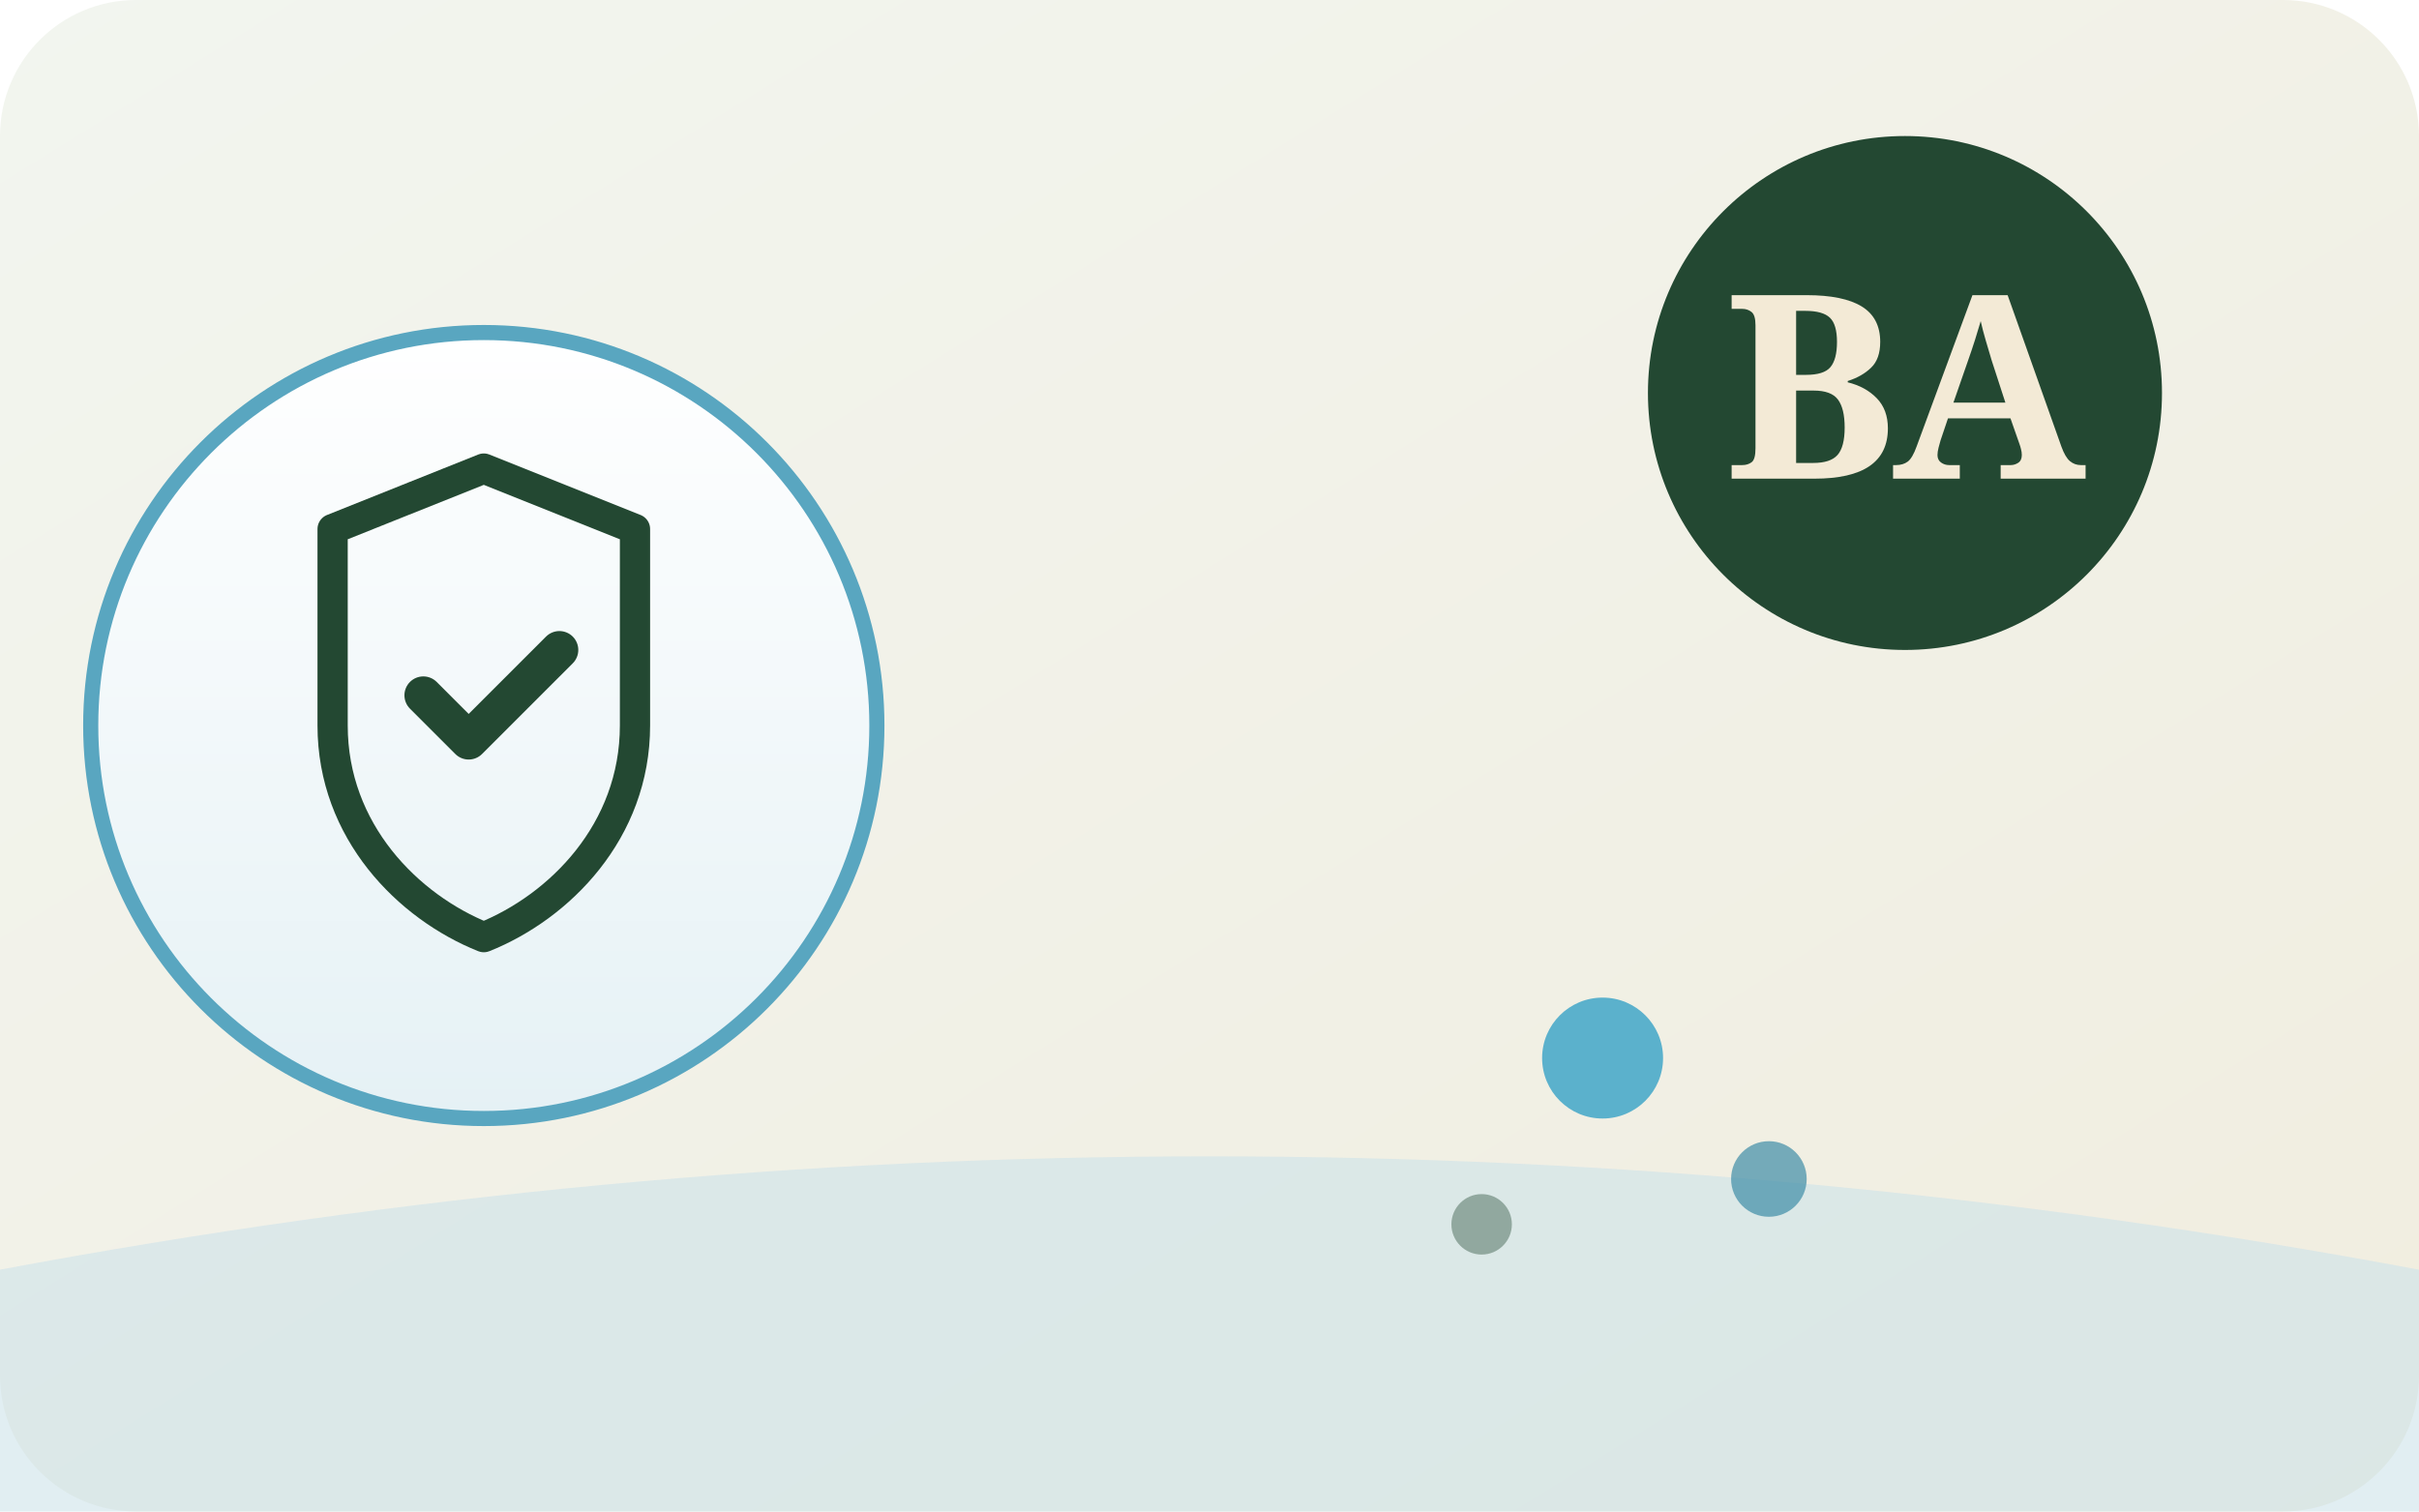
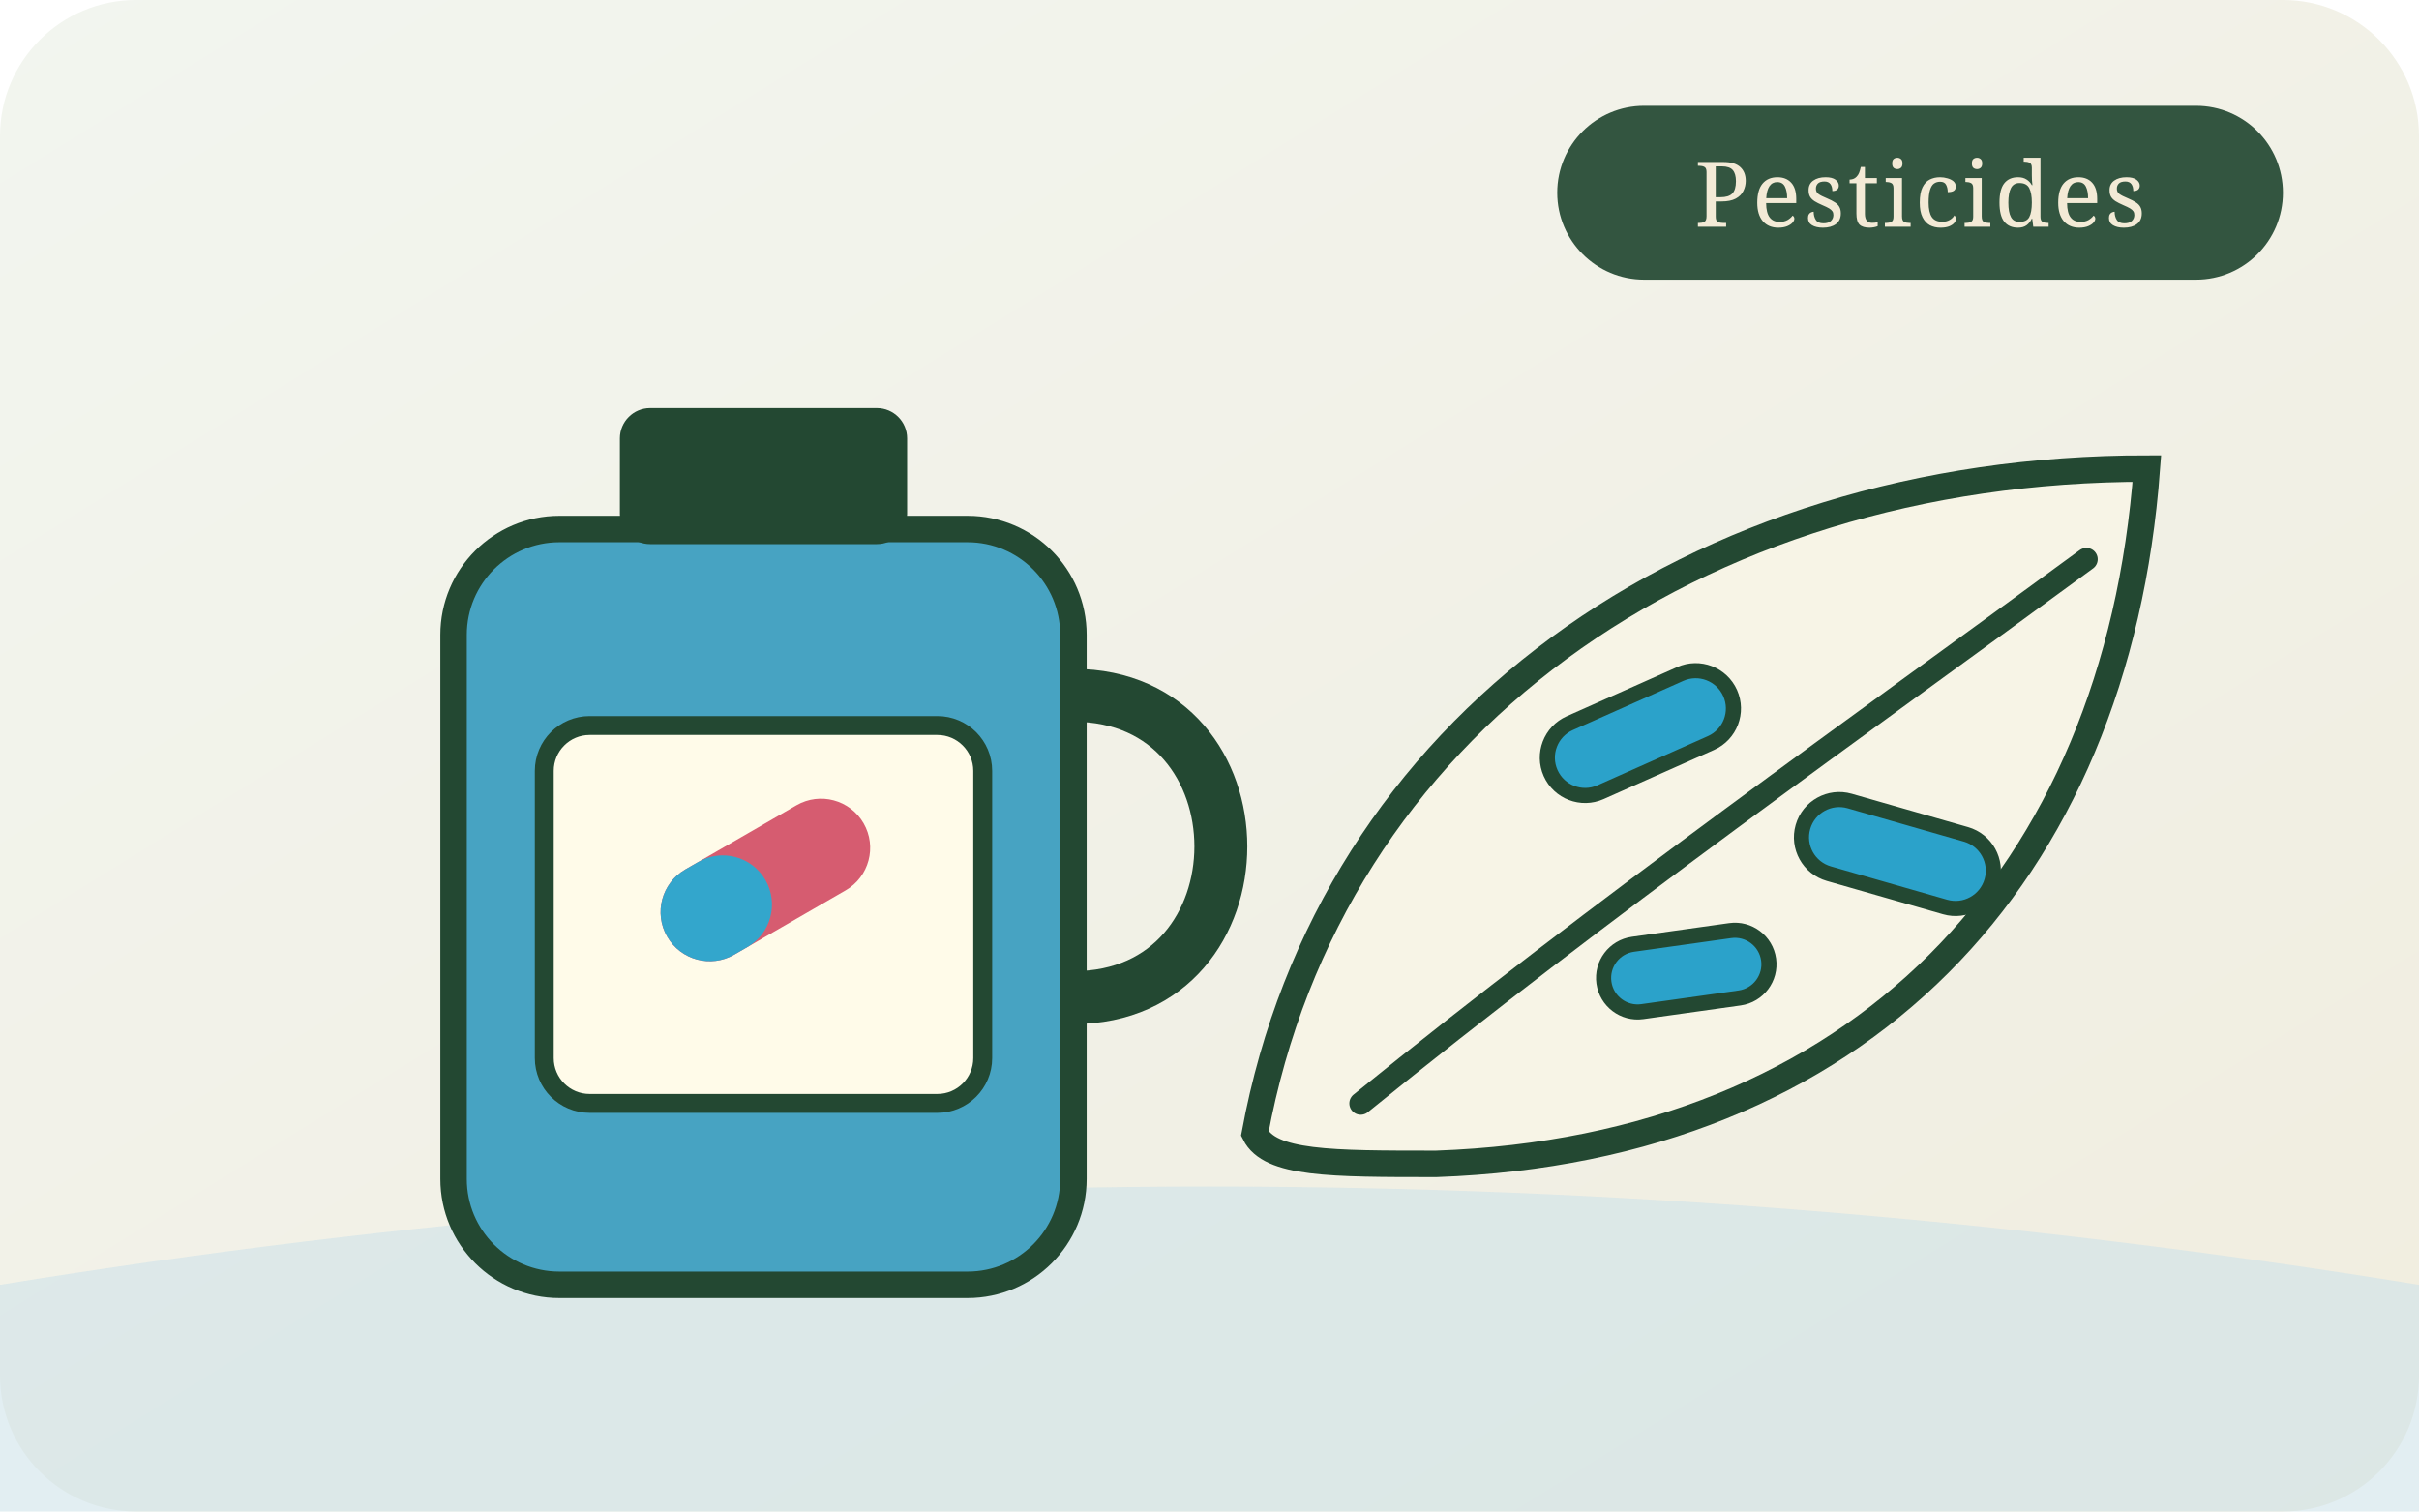
- <svg xmlns="http://www.w3.org/2000/svg" viewBox="0 0 320 200" role="img" aria-label="Bactericides">
+ <svg xmlns="http://www.w3.org/2000/svg" viewBox="0 0 320 200" role="img" aria-label="Bactericides demo illustration">
  <defs>
    <linearGradient id="bg" x1="0" y1="0" x2="1" y2="1">
      <stop offset="0" stop-color="hsl(90,25%,95%)" />
      <stop offset="1" stop-color="hsl(45,40%,91%)" />
    </linearGradient>
-     <linearGradient id="chip" x1="0" y1="0" x2="0" y2="1">
-       <stop offset="0" stop-color="#ffffff" />
-       <stop offset="1" stop-color="hsl(195,45%,93%)" />
-     </linearGradient>
  </defs>
  <rect width="320" height="200" rx="18" fill="url(#bg)" />
-   <path d="M0 168 Q160 138 320 168 V200 H0 Z" fill="hsl(195,40%,86%)" opacity=".6" />
-   <circle cx="64" cy="96" r="52" fill="url(#chip)" stroke="hsl(195,45%,55%)" stroke-width="2" />
-   <g stroke="#234832" stroke-width="4" fill="none" stroke-linecap="round" stroke-linejoin="round">
-     <path d="M64 62 L84 70 V96 C84 110 74 120 64 124 C54 120 44 110 44 96 V70 Z" />
-     <path d="M56 92 l6 6 12-12" stroke-width="5" />
+   <path d="M0 170 Q160 144 320 170 V200 H0 Z" fill="hsl(195,38%,86%)" opacity=".6" />
+   <g>
+     <rect x="60" y="70" width="82" height="100" rx="14" fill="hsl(195,50%,52%)" stroke="#234832" stroke-width="3.5" />
+     <rect x="82" y="54" width="38" height="18" rx="4" fill="#234832" />
+     <path d="M142 92 c 26 0 26 40 0 40" stroke="#234832" stroke-width="7" fill="none" />
+     <rect x="72" y="96" width="58" height="50" rx="6" fill="#fffbe9" stroke="#234832" stroke-width="2.5" />
+     <rect x="86" y="110" width="30" height="13" rx="6.5" transform="rotate(-30 101 116)" fill="hsl(350,60%,60%)" />
+     <rect x="86" y="110" width="15" height="13" rx="6.5" transform="rotate(-30 101 116)" fill="hsl(195,60%,50%)" />
+     <path d="M166 150 C 176 96 224 62 284 62 C 280 116 246 152 190 154 C 176 154 168 154 166 150 Z" fill="#f7f4e6" stroke="#234832" stroke-width="3.5" />
+     <path d="M180 146 C 212 120 246 96 276 74" stroke="#234832" stroke-width="3" fill="none" stroke-linecap="round" />
+     <rect x="204" y="92" width="26" height="10" rx="5" transform="rotate(-24 217 97)" fill="hsl(195,65%,48%)" stroke="#234832" stroke-width="2" />
+     <rect x="238" y="108" width="26" height="10" rx="5" transform="rotate(16 251 113)" fill="hsl(195,65%,48%)" stroke="#234832" stroke-width="2" />
+     <rect x="212" y="124" width="22" height="9" rx="4.5" transform="rotate(-8 223 128)" fill="hsl(195,65%,48%)" stroke="#234832" stroke-width="2" />
  </g>
-   <circle cx="252" cy="52" r="34" fill="#234832" />
-   <text x="252" y="63.333" text-anchor="middle" font-family="Georgia,serif" font-size="34" font-weight="bold" fill="#f3ead6">BA</text>
-   <circle cx="212" cy="140" r="8" fill="hsl(195,55%,52%)" opacity=".85" />
-   <circle cx="234" cy="156" r="5" fill="hsl(195,45%,45%)" opacity=".7" />
-   <circle cx="196" cy="162" r="4" fill="#234832" opacity=".4" />
+   <rect x="206" y="14" width="96" height="23" rx="11.5" fill="#234832" opacity=".92" />
+   <text x="254" y="30" text-anchor="middle" font-family="Georgia,serif" font-size="12" fill="#f3ead6" letter-spacing=".4">Pesticides</text>
</svg>
